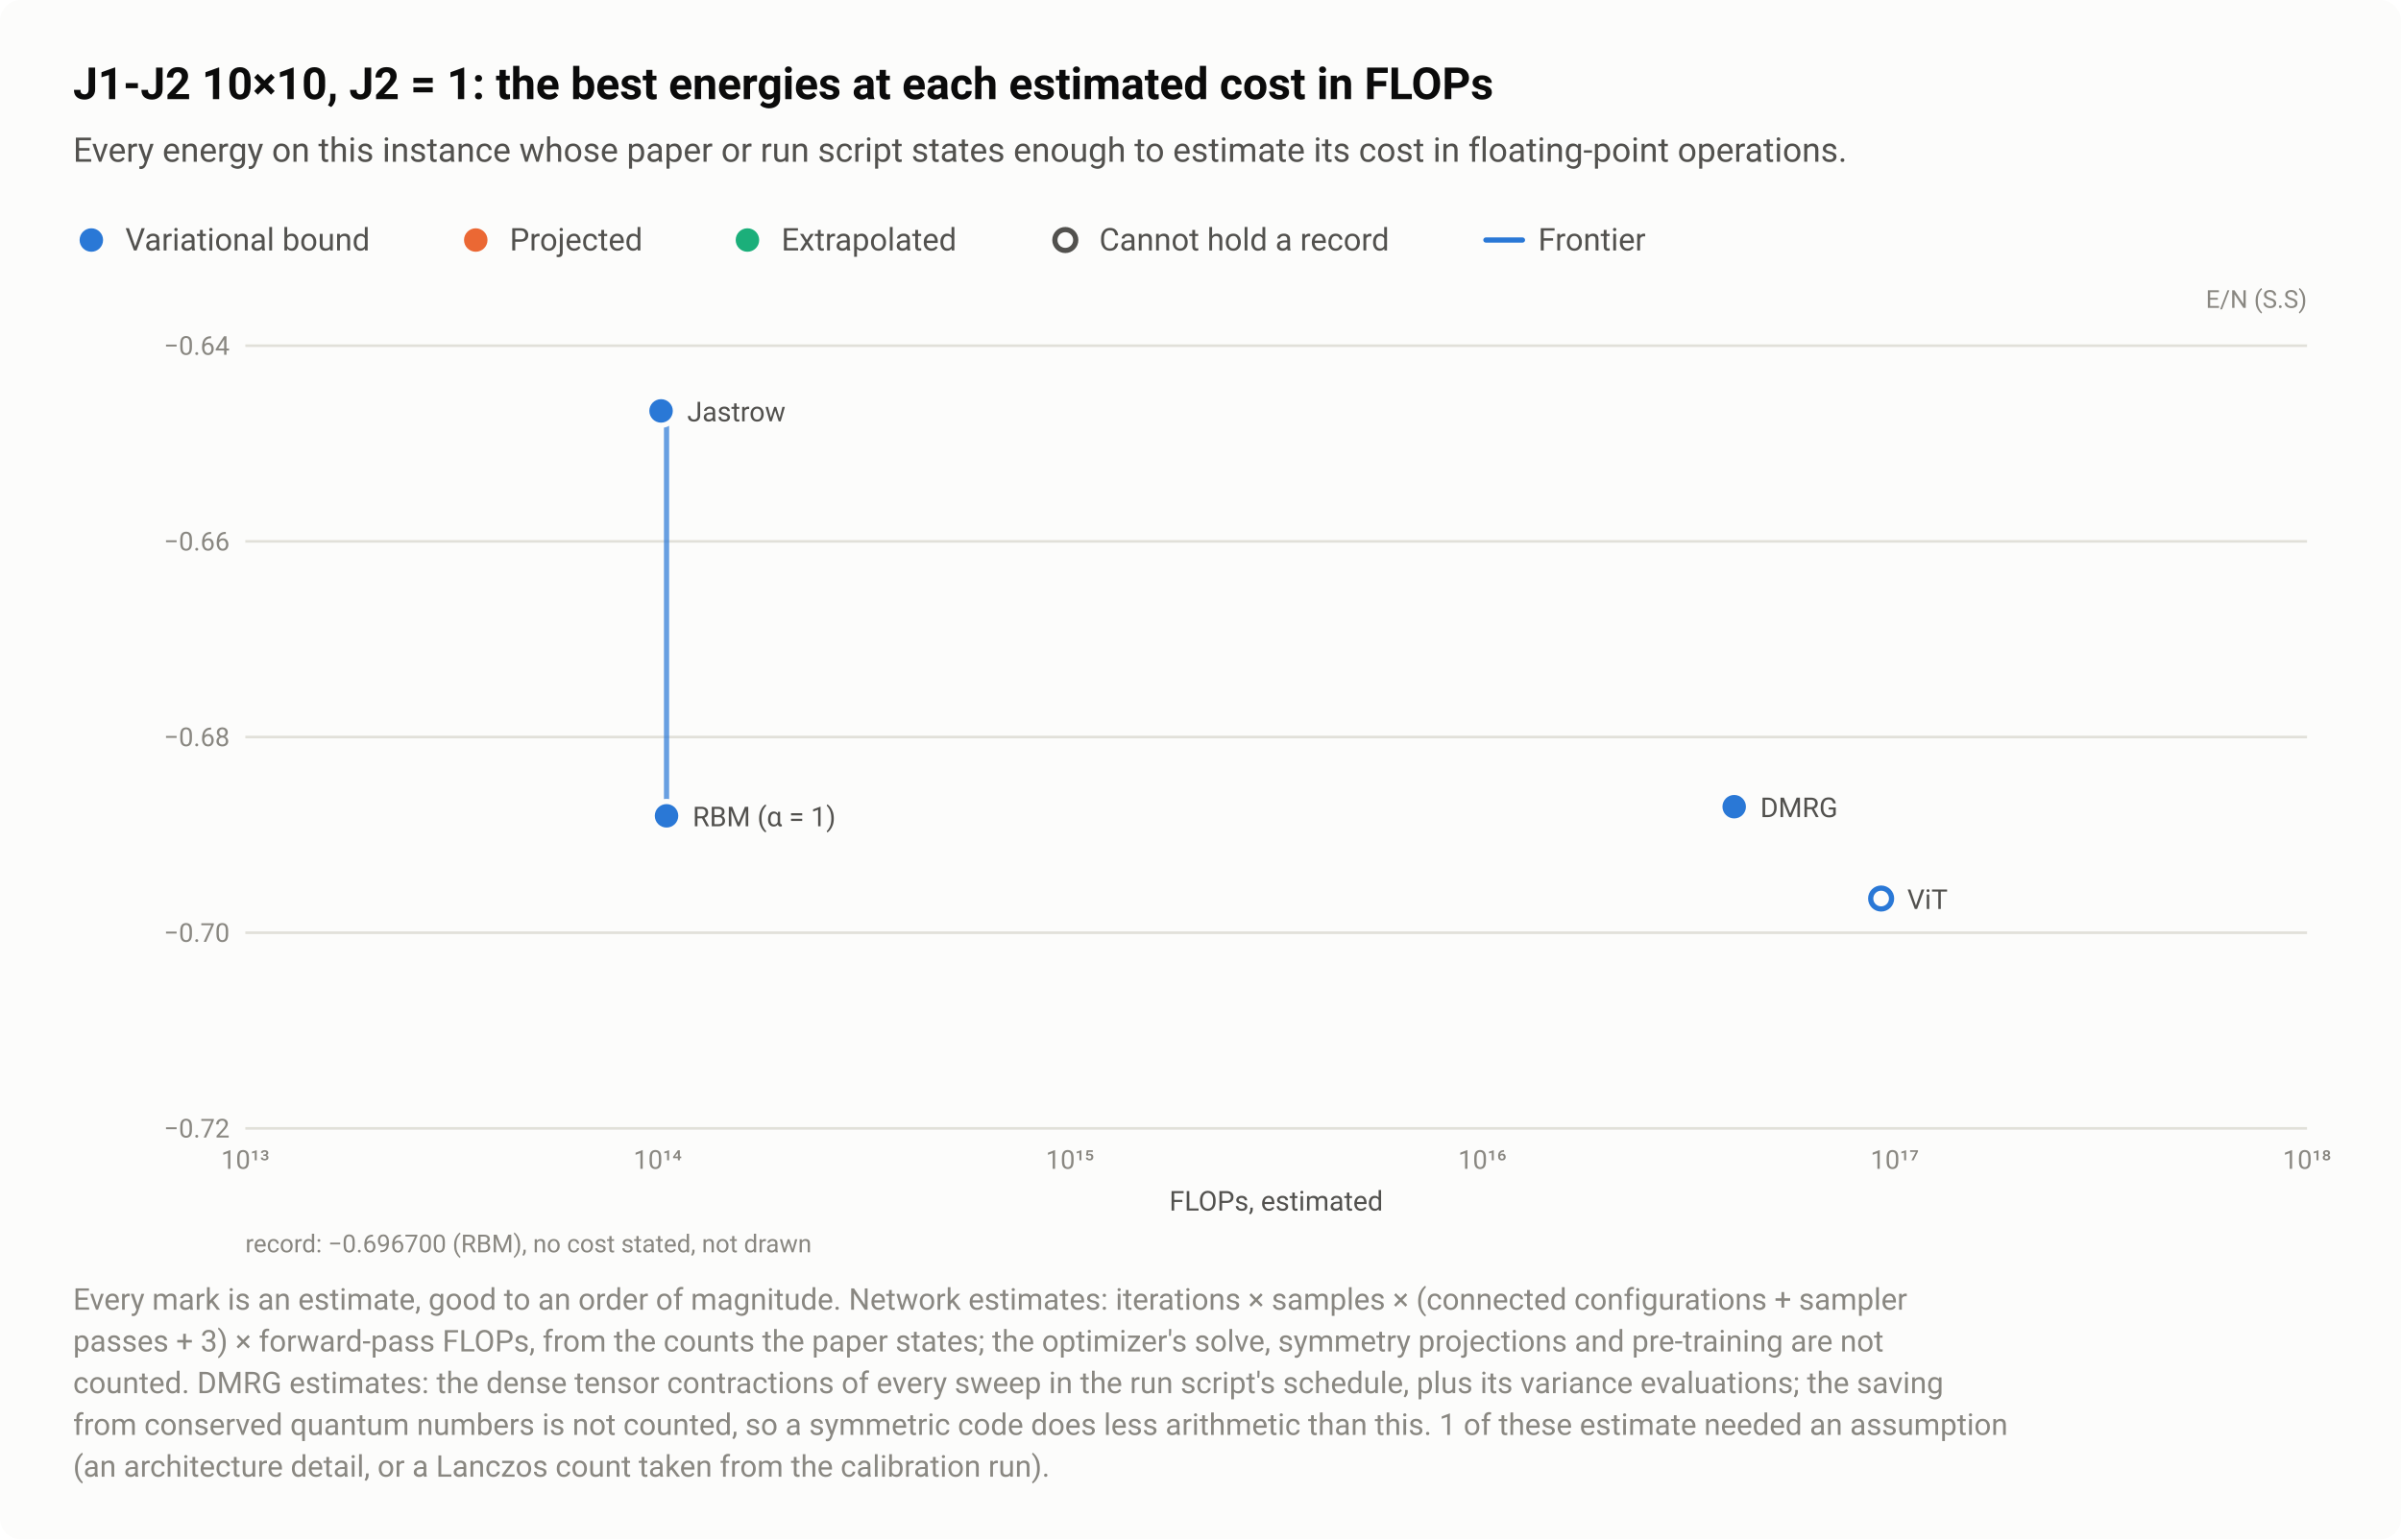
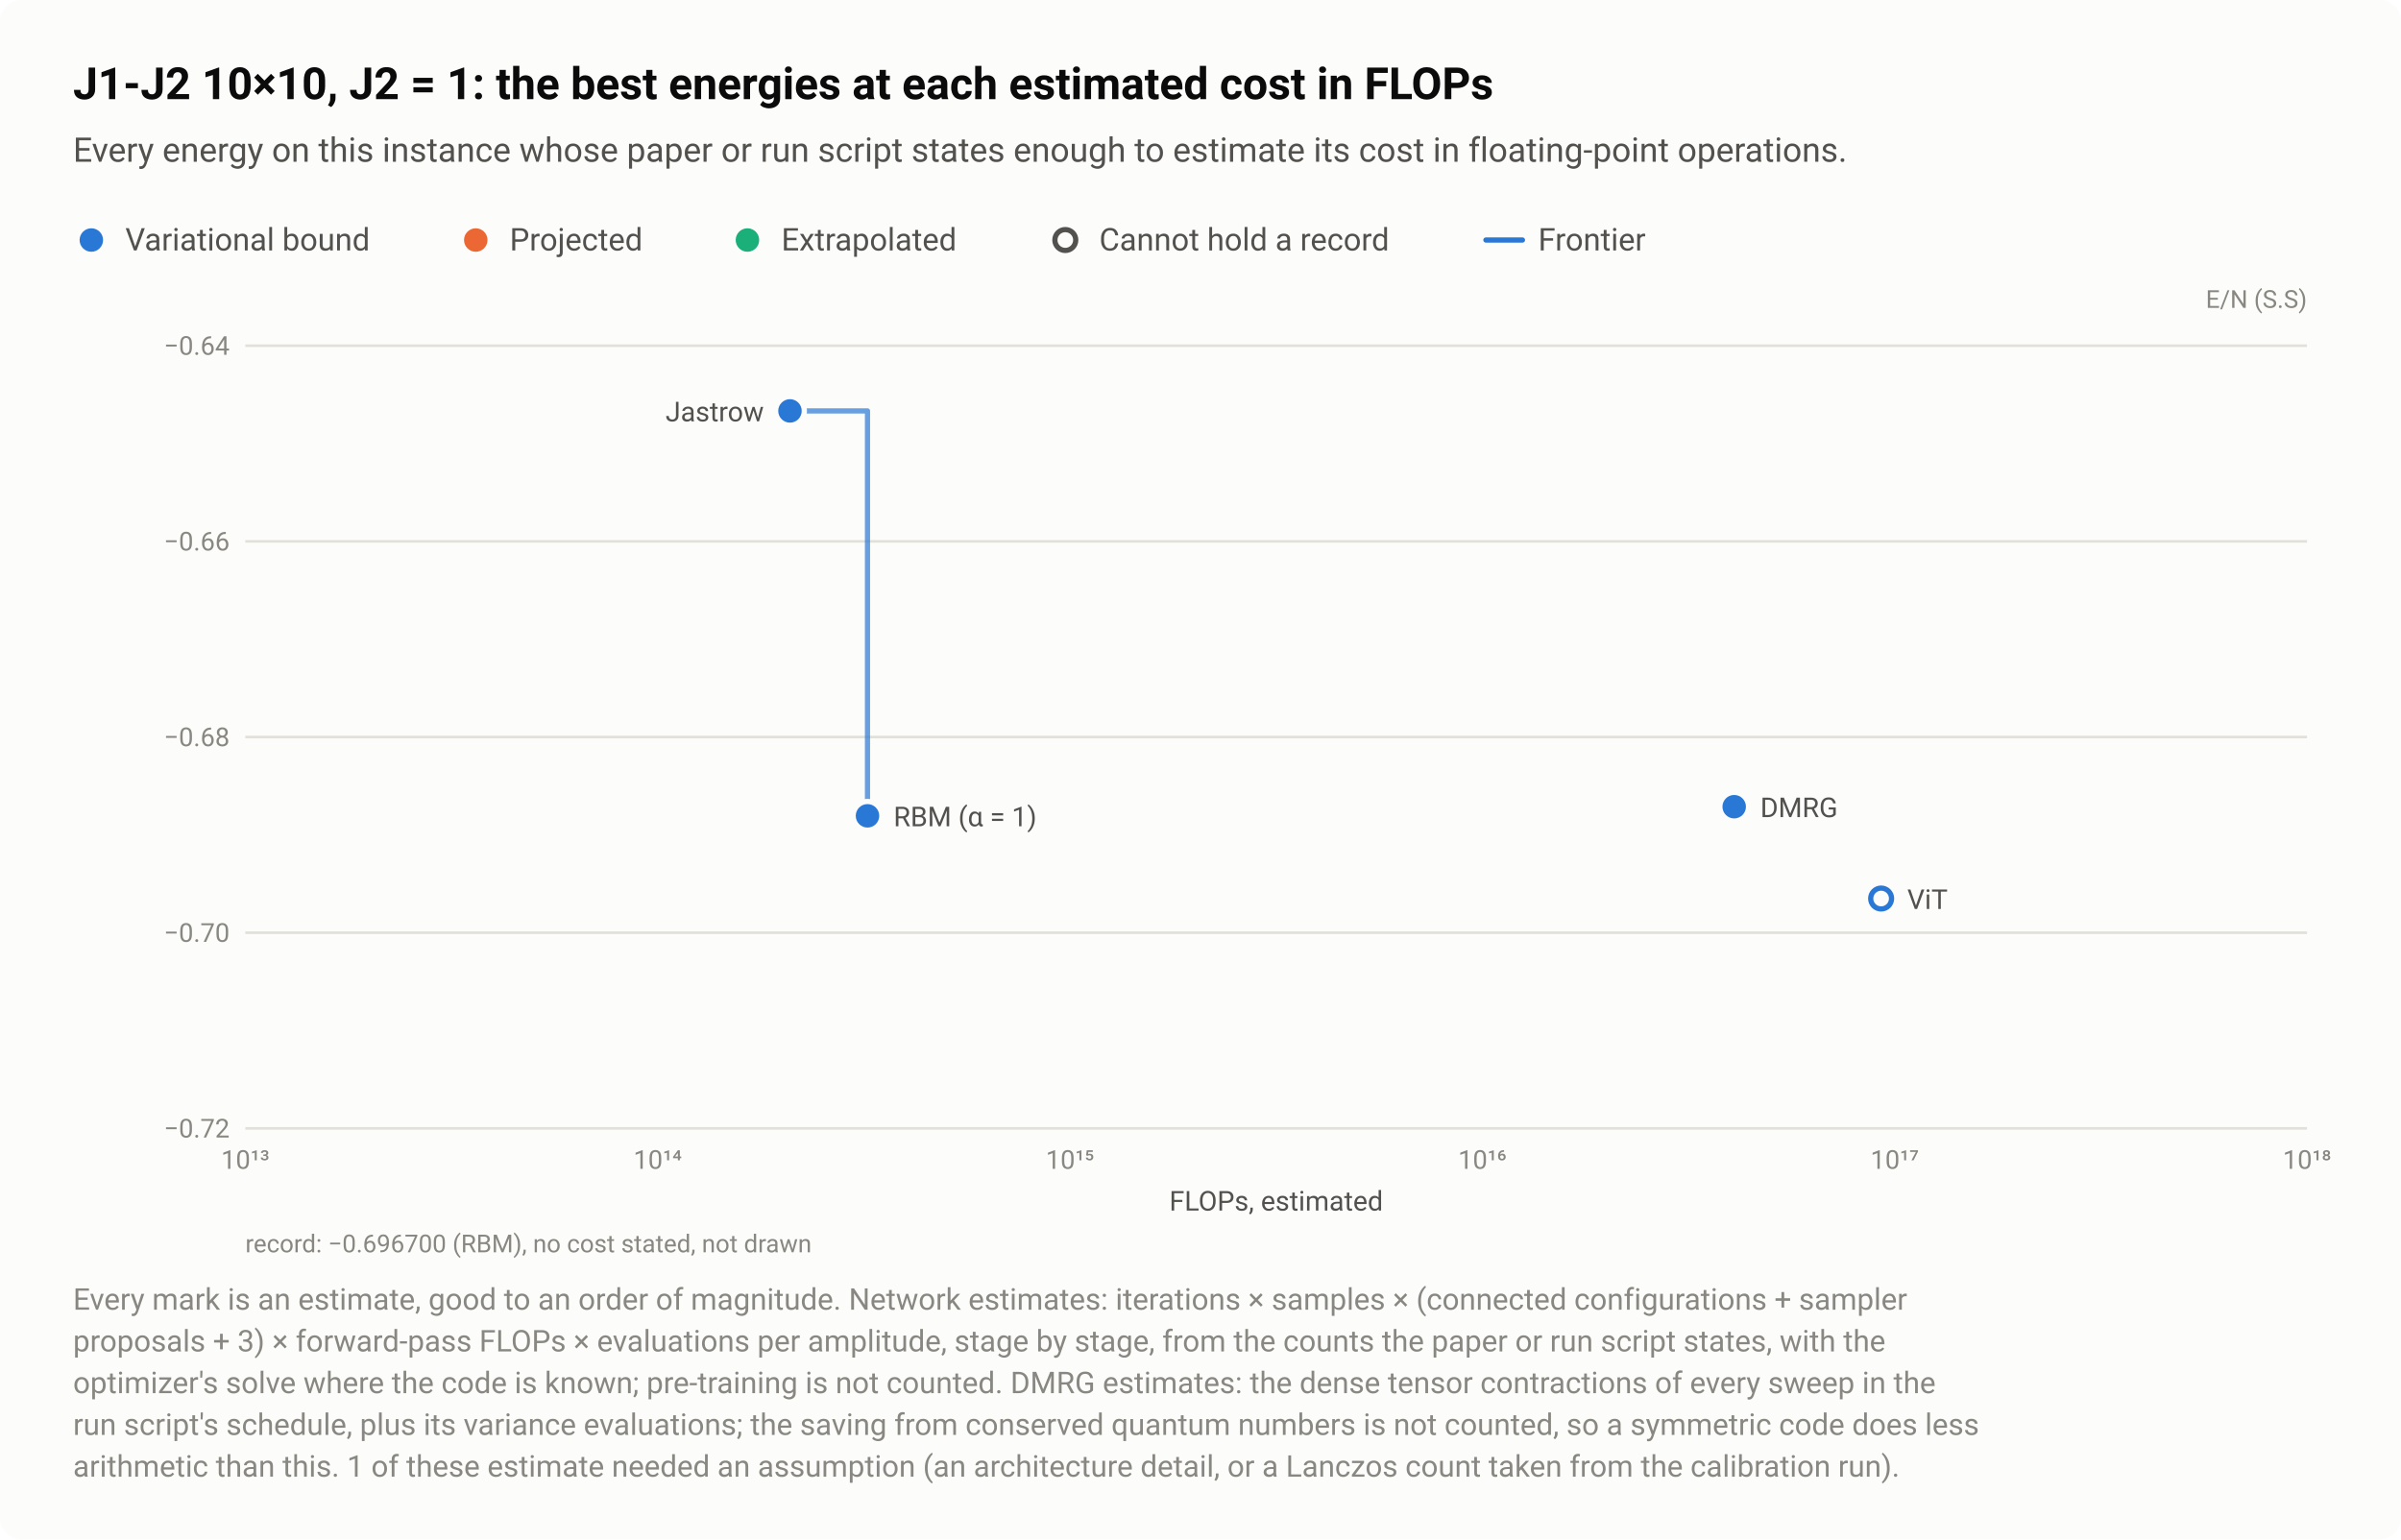
<svg xmlns="http://www.w3.org/2000/svg" width="920" height="590" viewBox="0 0 920 590" role="img" aria-labelledby="title desc">
  <style>text{font-family:system-ui,-apple-system,"Segoe UI",Roboto,"Helvetica Neue",Arial,sans-serif}</style>
  <rect width="920" height="590" rx="8" fill="#fcfcfb" />
  <text x="28" y="38" font-size="17" fill="#0b0b0b" font-weight="600">J1-J2 10×10, J2 = 1: the best energies at each estimated cost in FLOPs</text>
  <text x="28" y="62" font-size="13" fill="#52514e">Every energy on this instance whose paper or run script states enough to estimate its cost in floating-point operations.</text>
  <circle cx="35" cy="92" r="6.5" fill="#fcfcfb" />
  <circle cx="35" cy="92" r="4.5" fill="#2a78d6" />
  <text x="48" y="96" font-size="12" fill="#52514e">Variational bound</text>
  <circle cx="182.3" cy="92" r="6.5" fill="#fcfcfb" />
  <circle cx="182.3" cy="92" r="4.5" fill="#eb6834" />
  <text x="195.3" y="96" font-size="12" fill="#52514e">Projected</text>
  <circle cx="286.4" cy="92" r="6.5" fill="#fcfcfb" />
  <circle cx="286.4" cy="92" r="4.5" fill="#1baf7a" />
  <text x="299.4" y="96" font-size="12" fill="#52514e">Extrapolated</text>
  <circle cx="408.2" cy="92" r="6.5" fill="#fcfcfb" />
  <circle cx="408.2" cy="92" r="4" fill="#fcfcfb" stroke="#52514e" stroke-width="2" />
  <text x="421.2" y="96" font-size="12" fill="#52514e">Cannot hold a record</text>
  <path d="M569.36 92H583.36" stroke="#2a78d6" stroke-width="2" stroke-linecap="round" />
  <text x="589.4" y="96" font-size="12" fill="#52514e">Frontier</text>
  <text x="884" y="118" font-size="9.5" fill="#898781" text-anchor="end">E/N (S.S)</text>
  <path d="M94 432.5H884" stroke="#e1e0d9" stroke-width="1" />
  <text x="88" y="436" font-size="10" fill="#898781" text-anchor="end" style="font-variant-numeric:tabular-nums">−0.72</text>
  <path d="M94 357.5H884" stroke="#e1e0d9" stroke-width="1" />
  <text x="88" y="361" font-size="10" fill="#898781" text-anchor="end" style="font-variant-numeric:tabular-nums">−0.70</text>
  <path d="M94 282.5H884" stroke="#e1e0d9" stroke-width="1" />
  <text x="88" y="286" font-size="10" fill="#898781" text-anchor="end" style="font-variant-numeric:tabular-nums">−0.68</text>
  <path d="M94 207.5H884" stroke="#e1e0d9" stroke-width="1" />
  <text x="88" y="211" font-size="10" fill="#898781" text-anchor="end" style="font-variant-numeric:tabular-nums">−0.66</text>
  <path d="M94 132.5H884" stroke="#e1e0d9" stroke-width="1" />
  <text x="88" y="136" font-size="10" fill="#898781" text-anchor="end" style="font-variant-numeric:tabular-nums">−0.64</text>
  <text x="94" y="448" font-size="10" fill="#898781" text-anchor="middle" style="font-variant-numeric:tabular-nums">10¹³</text>
  <text x="252" y="448" font-size="10" fill="#898781" text-anchor="middle" style="font-variant-numeric:tabular-nums">10¹⁴</text>
  <text x="410" y="448" font-size="10" fill="#898781" text-anchor="middle" style="font-variant-numeric:tabular-nums">10¹⁵</text>
  <text x="568" y="448" font-size="10" fill="#898781" text-anchor="middle" style="font-variant-numeric:tabular-nums">10¹⁶</text>
  <text x="726" y="448" font-size="10" fill="#898781" text-anchor="middle" style="font-variant-numeric:tabular-nums">10¹⁷</text>
  <text x="884" y="448" font-size="10" fill="#898781" text-anchor="middle" style="font-variant-numeric:tabular-nums">10¹⁸</text>
-   <path d="M253.3 157.5H255.4V312.7" fill="none" stroke="#2a78d6" stroke-width="2" stroke-linejoin="round" stroke-linecap="round" opacity="0.7" />
+   <path d="M302.7 157.5H332.4V312.7" fill="none" stroke="#2a78d6" stroke-width="2" stroke-linejoin="round" stroke-linecap="round" opacity="0.7" />
  <a class="pt" href="/instances/#r-J1J2_square_100_P_1-9bef2f81">
    <circle cx="720.8" cy="344.4" r="6.5" fill="#fcfcfb" />
    <circle cx="720.8" cy="344.4" r="4" fill="#fcfcfb" stroke="#2a78d6" stroke-width="2" />
  </a>
  <a class="pt" href="/instances/#r-J1J2_square_100_P_1-7f0001c8">
    <circle cx="664.5" cy="309.2" r="6.5" fill="#fcfcfb" />
    <circle cx="664.5" cy="309.2" r="4.5" fill="#2a78d6" />
  </a>
  <a class="pt" href="/instances/#r-J1J2_square_100_P_1-e2f82328">
-     <circle cx="255.4" cy="312.7" r="6.5" fill="#fcfcfb" />
-     <circle cx="255.4" cy="312.7" r="4.5" fill="#2a78d6" />
+     <circle cx="332.4" cy="312.7" r="6.5" fill="#fcfcfb" />
+     <circle cx="332.4" cy="312.7" r="4.5" fill="#2a78d6" />
  </a>
  <a class="pt" href="/instances/#r-J1J2_square_100_P_1-d005f3de">
-     <circle cx="253.3" cy="157.5" r="6.5" fill="#fcfcfb" />
-     <circle cx="253.3" cy="157.5" r="4.5" fill="#2a78d6" />
+     <circle cx="302.7" cy="157.5" r="6.5" fill="#fcfcfb" />
+     <circle cx="302.7" cy="157.5" r="4.5" fill="#2a78d6" />
  </a>
-   <text x="263.3" y="161.5" font-size="10.5" fill="#52514e" text-anchor="start">Jastrow</text>
+   <text x="292.7" y="161.5" font-size="10.5" fill="#52514e" text-anchor="end">Jastrow</text>
  <text x="674.5" y="313.2" font-size="10.5" fill="#52514e" text-anchor="start">DMRG</text>
-   <text x="265.4" y="316.7" font-size="10.5" fill="#52514e" text-anchor="start">RBM (α = 1)</text>
+   <text x="342.4" y="316.7" font-size="10.5" fill="#52514e" text-anchor="start">RBM (α = 1)</text>
  <text x="730.8" y="348.4" font-size="10.5" fill="#52514e" text-anchor="start">ViT</text>
  <text x="489" y="464" font-size="10.5" fill="#52514e" text-anchor="middle">FLOPs, estimated</text>
  <text x="94" y="480" font-size="9.5" fill="#898781">record: −0.696700 (RBM), no cost stated, not drawn</text>
  <text x="28" y="502" font-size="11.5" fill="#898781">Every mark is an estimate, good to an order of magnitude. Network estimates: iterations × samples × (connected configurations + sampler</text>
-   <text x="28" y="518" font-size="11.5" fill="#898781">passes + 3) × forward-pass FLOPs, from the counts the paper states; the optimizer's solve, symmetry projections and pre-training are not</text>
-   <text x="28" y="534" font-size="11.5" fill="#898781">counted. DMRG estimates: the dense tensor contractions of every sweep in the run script's schedule, plus its variance evaluations; the saving</text>
-   <text x="28" y="550" font-size="11.5" fill="#898781">from conserved quantum numbers is not counted, so a symmetric code does less arithmetic than this. 1 of these estimate needed an assumption</text>
-   <text x="28" y="566" font-size="11.5" fill="#898781">(an architecture detail, or a Lanczos count taken from the calibration run).</text>
+   <text x="28" y="518" font-size="11.5" fill="#898781">proposals + 3) × forward-pass FLOPs × evaluations per amplitude, stage by stage, from the counts the paper or run script states, with the</text>
+   <text x="28" y="534" font-size="11.5" fill="#898781">optimizer's solve where the code is known; pre-training is not counted. DMRG estimates: the dense tensor contractions of every sweep in the</text>
+   <text x="28" y="550" font-size="11.5" fill="#898781">run script's schedule, plus its variance evaluations; the saving from conserved quantum numbers is not counted, so a symmetric code does less</text>
+   <text x="28" y="566" font-size="11.5" fill="#898781">arithmetic than this. 1 of these estimate needed an assumption (an architecture detail, or a Lanczos count taken from the calibration run).</text>
</svg>
